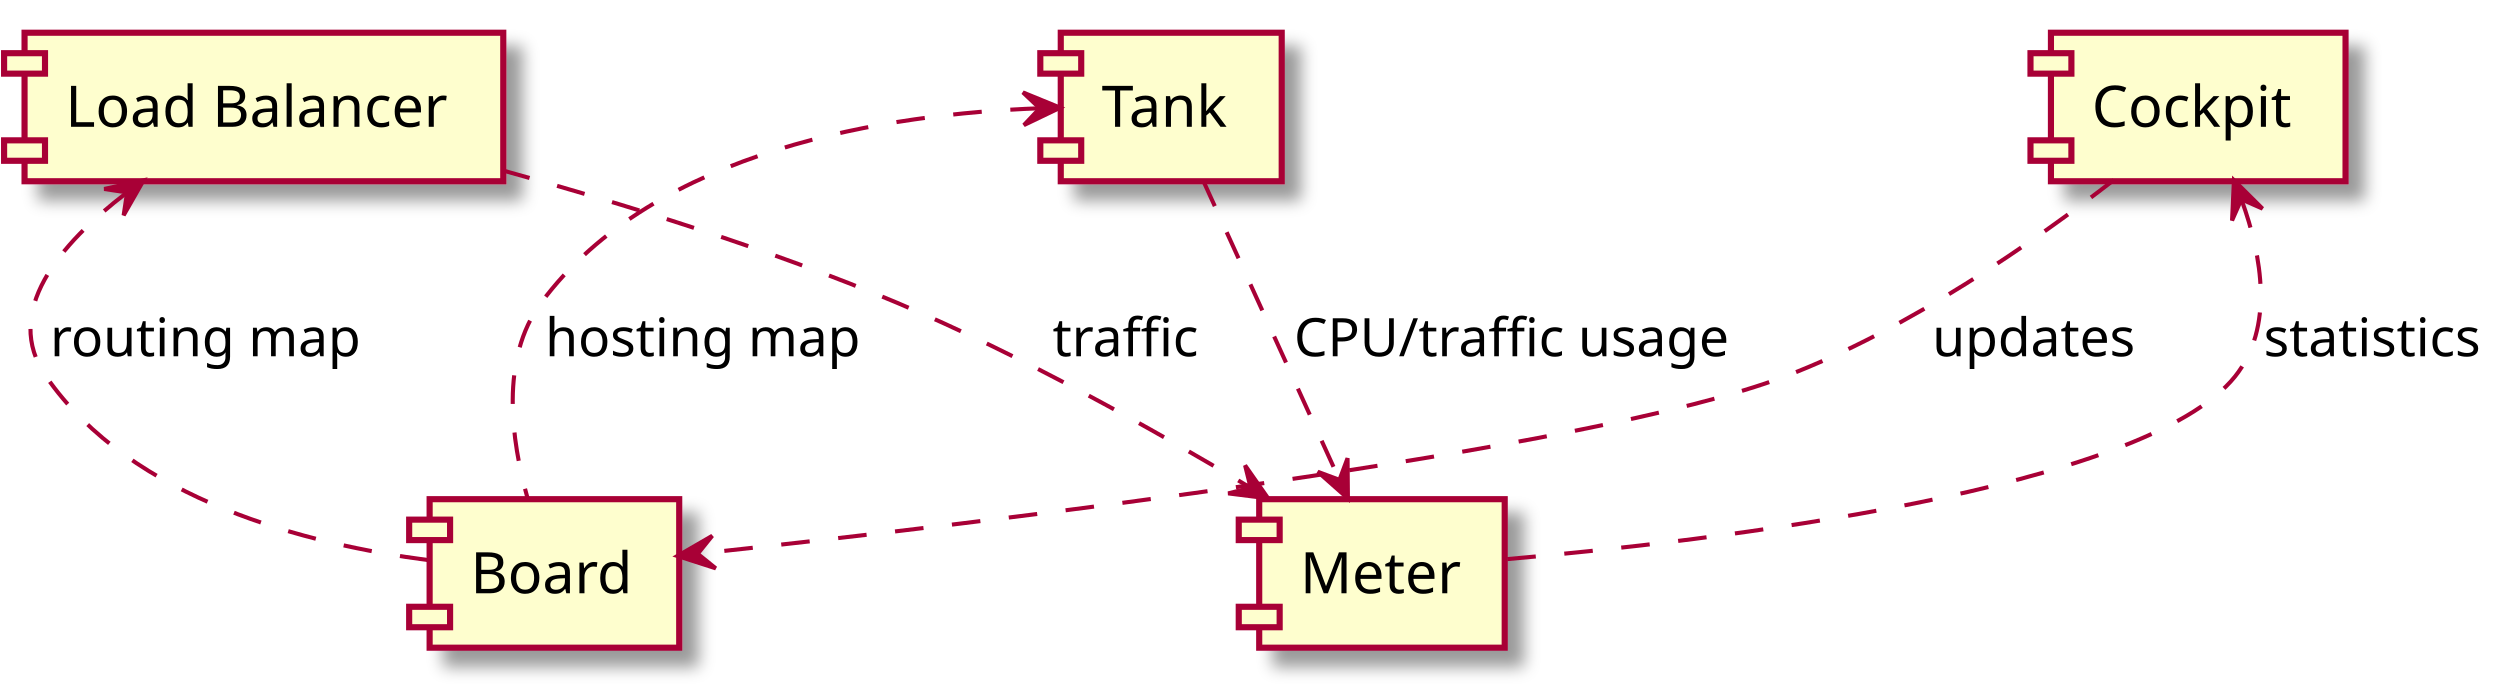
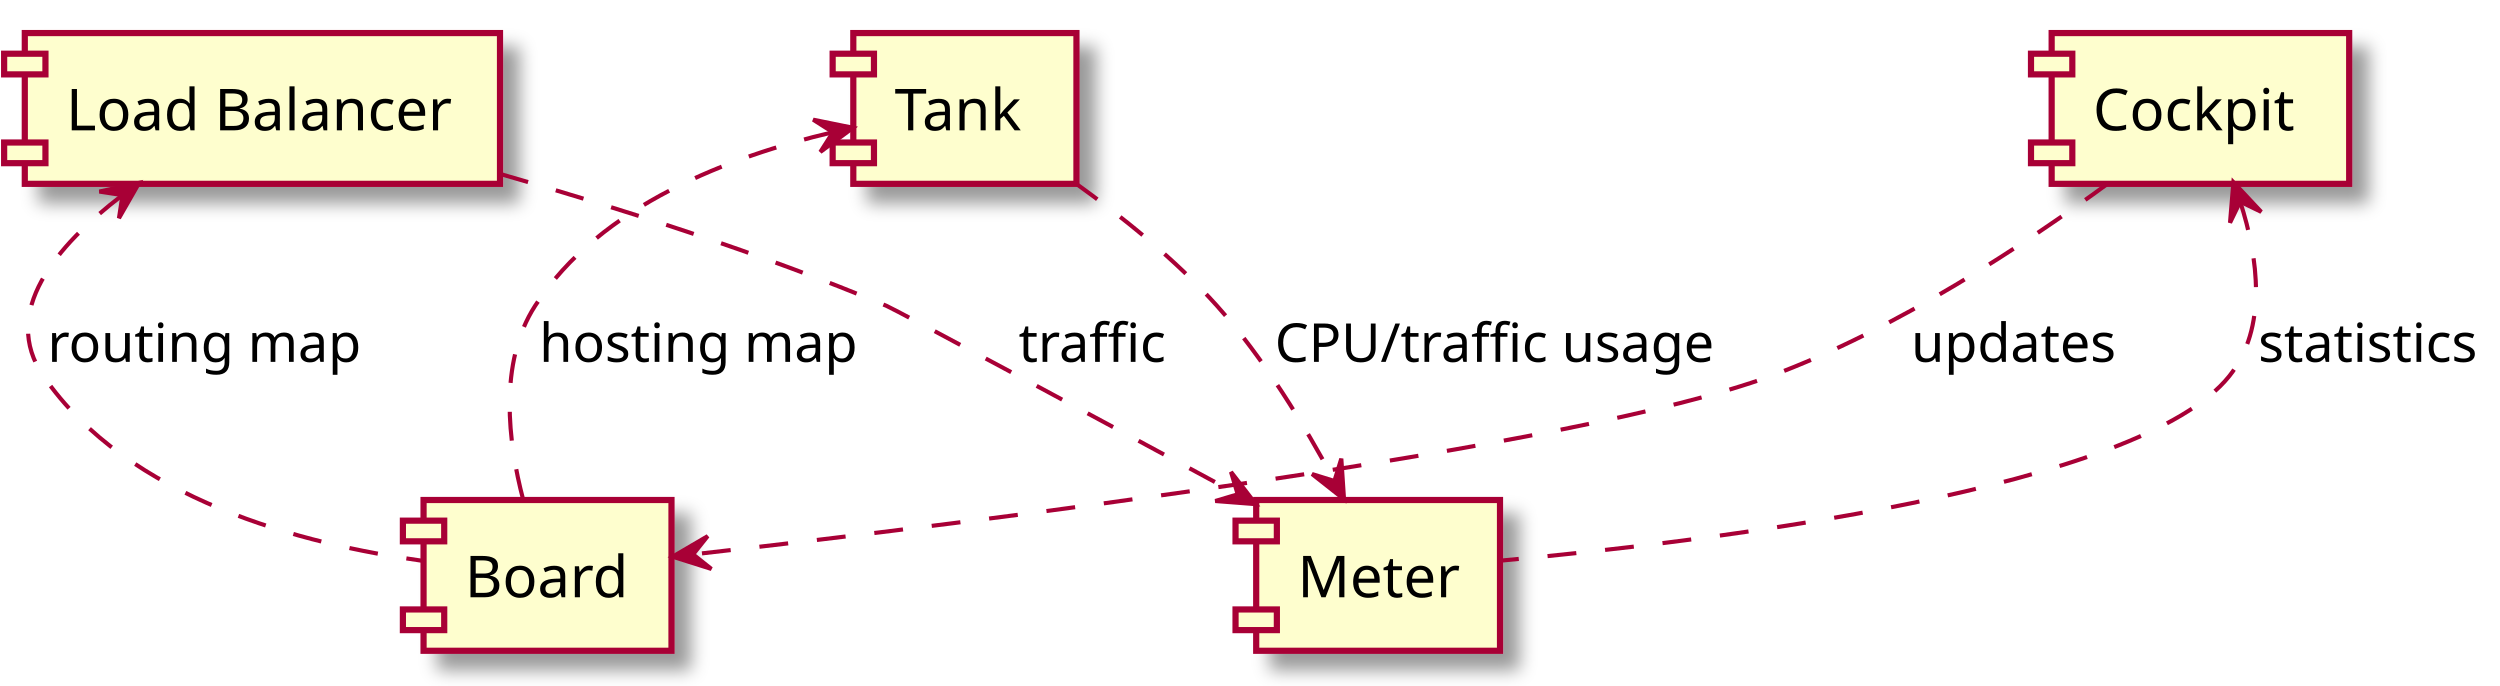
- <svg xmlns="http://www.w3.org/2000/svg" height="167pt" style="width:611px;height:167px;" version="1.1" viewBox="0 0 611 167" width="611pt">
+ <svg xmlns="http://www.w3.org/2000/svg" height="166pt" style="width:605px;height:166px;" version="1.1" viewBox="0 0 605 166" width="605pt">
  <defs>
    <filter height="300%" id="f1" width="300%" x="-1" y="-1">
      <feGaussianBlur result="blurOut" stdDeviation="2.0" />
      <feColorMatrix in="blurOut" result="blurOut2" type="matrix" values="0 0 0 0 0 0 0 0 0 0 0 0 0 0 0 0 0 0 .4 0" />
      <feOffset dx="4.0" dy="4.0" in="blurOut2" result="blurOut3" />
      <feBlend in="SourceGraphic" in2="blurOut3" mode="normal" />
    </filter>
  </defs>
  <g>
-     <rect fill="#FEFECE" filter="url(#f1)" height="36.297" style="stroke: #A80036; stroke-width: 1.5;" width="60" x="307.75" y="122" />
-     <rect fill="#FEFECE" height="5" style="stroke: #A80036; stroke-width: 1.5;" width="10" x="302.75" y="127" />
-     <rect fill="#FEFECE" height="5" style="stroke: #A80036; stroke-width: 1.5;" width="10" x="302.75" y="148.297" />
-     <text fill="#000000" font-family="sans-serif" font-size="14" lengthAdjust="spacingAndGlyphs" textLength="40" x="317.75" y="144.995">Meter</text>
-     <rect fill="#FEFECE" filter="url(#f1)" height="36.297" style="stroke: #A80036; stroke-width: 1.5;" width="61" x="105" y="122" />
-     <rect fill="#FEFECE" height="5" style="stroke: #A80036; stroke-width: 1.5;" width="10" x="100" y="127" />
-     <rect fill="#FEFECE" height="5" style="stroke: #A80036; stroke-width: 1.5;" width="10" x="100" y="148.297" />
-     <text fill="#000000" font-family="sans-serif" font-size="14" lengthAdjust="spacingAndGlyphs" textLength="41" x="115" y="144.995">Board</text>
-     <rect fill="#FEFECE" filter="url(#f1)" height="36.297" style="stroke: #A80036; stroke-width: 1.5;" width="117" x="6" y="8" />
+     <rect fill="#FEFECE" filter="url(#f1)" height="36.488" style="stroke: #A80036; stroke-width: 1.5;" width="59" x="304" y="121" />
+     <rect fill="#FEFECE" height="5" style="stroke: #A80036; stroke-width: 1.5;" width="10" x="299" y="126" />
+     <rect fill="#FEFECE" height="5" style="stroke: #A80036; stroke-width: 1.5;" width="10" x="299" y="147.488" />
+     <text fill="#000000" font-family="sans-serif" font-size="14" lengthAdjust="spacingAndGlyphs" textLength="39" x="314" y="144.535">Meter</text>
+     <rect fill="#FEFECE" filter="url(#f1)" height="36.488" style="stroke: #A80036; stroke-width: 1.5;" width="60" x="102.5" y="121" />
+     <rect fill="#FEFECE" height="5" style="stroke: #A80036; stroke-width: 1.5;" width="10" x="97.5" y="126" />
+     <rect fill="#FEFECE" height="5" style="stroke: #A80036; stroke-width: 1.5;" width="10" x="97.5" y="147.488" />
+     <text fill="#000000" font-family="sans-serif" font-size="14" lengthAdjust="spacingAndGlyphs" textLength="40" x="112.5" y="144.535">Board</text>
+     <rect fill="#FEFECE" filter="url(#f1)" height="36.488" style="stroke: #A80036; stroke-width: 1.5;" width="115" x="6" y="8" />
    <rect fill="#FEFECE" height="5" style="stroke: #A80036; stroke-width: 1.5;" width="10" x="1" y="13" />
-     <rect fill="#FEFECE" height="5" style="stroke: #A80036; stroke-width: 1.5;" width="10" x="1" y="34.297" />
-     <text fill="#000000" font-family="sans-serif" font-size="14" lengthAdjust="spacingAndGlyphs" textLength="97" x="16" y="30.995">Load Balancer</text>
-     <rect fill="#FEFECE" filter="url(#f1)" height="36.297" style="stroke: #A80036; stroke-width: 1.5;" width="72" x="501.25" y="8" />
-     <rect fill="#FEFECE" height="5" style="stroke: #A80036; stroke-width: 1.5;" width="10" x="496.25" y="13" />
-     <rect fill="#FEFECE" height="5" style="stroke: #A80036; stroke-width: 1.5;" width="10" x="496.25" y="34.297" />
-     <text fill="#000000" font-family="sans-serif" font-size="14" lengthAdjust="spacingAndGlyphs" textLength="52" x="511.25" y="30.995">Cockpit</text>
-     <rect fill="#FEFECE" filter="url(#f1)" height="36.297" style="stroke: #A80036; stroke-width: 1.5;" width="54" x="259.25" y="8" />
-     <rect fill="#FEFECE" height="5" style="stroke: #A80036; stroke-width: 1.5;" width="10" x="254.25" y="13" />
-     <rect fill="#FEFECE" height="5" style="stroke: #A80036; stroke-width: 1.5;" width="10" x="254.25" y="34.297" />
-     <text fill="#000000" font-family="sans-serif" font-size="14" lengthAdjust="spacingAndGlyphs" textLength="34" x="269.25" y="30.995">Tank</text>
-     <path d="M122.68,41.602 C152.155,49.746 188.156,60.892 219.25,74 C249.557,86.776 282.174,105.13 305.418,119.078 " fill="none" style="stroke: #A80036; stroke-width: 1.0; stroke-dasharray: 7.0,7.0;" />
-     <polygon fill="#A80036" points="309.939,121.806,304.299,113.732,305.658,119.223,300.166,120.582,309.939,121.806" style="stroke: #A80036; stroke-width: 1.0;" />
-     <text fill="#000000" font-family="sans-serif" font-size="13" lengthAdjust="spacingAndGlyphs" textLength="36" x="257.25" y="87.067">traffic</text>
-     <path d="M30.895,47.157 C14.525,59.674 0.421,76.314 11.25,92 C32.178,122.313 75.383,133.094 104.845,136.917 " fill="none" style="stroke: #A80036; stroke-width: 1.0; stroke-dasharray: 7.0,7.0;" />
-     <polygon fill="#A80036" points="35.092,44.067,25.473,46.182,31.066,47.031,30.216,52.624,35.092,44.067" style="stroke: #A80036; stroke-width: 1.0;" />
-     <text fill="#000000" font-family="sans-serif" font-size="13" lengthAdjust="spacingAndGlyphs" textLength="78" x="12.25" y="87.067">routing map</text>
-     <path d="M293.996,44.01 C302.908,63.581 317.562,95.765 327.309,117.168 " fill="none" style="stroke: #A80036; stroke-width: 1.0; stroke-dasharray: 7.0,7.0;" />
-     <polygon fill="#A80036" points="329.431,121.829,329.341,111.981,327.359,117.279,322.061,115.297,329.431,121.829" style="stroke: #A80036; stroke-width: 1.0;" />
-     <text fill="#000000" font-family="sans-serif" font-size="13" lengthAdjust="spacingAndGlyphs" textLength="110" x="316.25" y="87.067">CPU/traffic usage</text>
-     <path d="M253.912,26.469 C217.612,27.835 160.152,36.312 132.25,74 C122.167,87.619 124.93,107.594 128.947,121.801 " fill="none" style="stroke: #A80036; stroke-width: 1.0; stroke-dasharray: 7.0,7.0;" />
-     <polygon fill="#A80036" points="259.109,26.317,249.995,22.584,254.111,26.464,250.231,30.58,259.109,26.317" style="stroke: #A80036; stroke-width: 1.0;" />
-     <text fill="#000000" font-family="sans-serif" font-size="13" lengthAdjust="spacingAndGlyphs" textLength="80" x="133.25" y="87.067">hosting map</text>
-     <path d="M516.599,44.005 C497.114,59.107 466.46,80.512 436.25,92 C388.189,110.275 239.5,127.902 170.763,135.323 " fill="none" style="stroke: #A80036; stroke-width: 1.0; stroke-dasharray: 7.0,7.0;" />
-     <polygon fill="#A80036" points="165.557,135.883,174.932,138.901,170.529,135.35,174.079,130.946,165.557,135.883" style="stroke: #A80036; stroke-width: 1.0;" />
-     <text fill="#000000" font-family="sans-serif" font-size="13" lengthAdjust="spacingAndGlyphs" textLength="52" x="472.25" y="87.067">updates</text>
-     <path d="M547.878,48.946 C552.853,62.705 555.822,80.037 546.25,92 C524.119,119.66 419.192,132.18 366.948,136.776 " fill="none" style="stroke: #A80036; stroke-width: 1.0; stroke-dasharray: 7.0,7.0;" />
-     <polygon fill="#A80036" points="545.974,44.055,545.512,53.893,547.788,48.714,552.967,50.991,545.974,44.055" style="stroke: #A80036; stroke-width: 1.0;" />
-     <text fill="#000000" font-family="sans-serif" font-size="13" lengthAdjust="spacingAndGlyphs" textLength="57" x="553.25" y="87.067">statistics</text>
+     <rect fill="#FEFECE" height="5" style="stroke: #A80036; stroke-width: 1.5;" width="10" x="1" y="34.488" />
+     <text fill="#000000" font-family="sans-serif" font-size="14" lengthAdjust="spacingAndGlyphs" textLength="95" x="16" y="31.535">Load Balancer</text>
+     <rect fill="#FEFECE" filter="url(#f1)" height="36.488" style="stroke: #A80036; stroke-width: 1.5;" width="72" x="496.5" y="8" />
+     <rect fill="#FEFECE" height="5" style="stroke: #A80036; stroke-width: 1.5;" width="10" x="491.5" y="13" />
+     <rect fill="#FEFECE" height="5" style="stroke: #A80036; stroke-width: 1.5;" width="10" x="491.5" y="34.488" />
+     <text fill="#000000" font-family="sans-serif" font-size="14" lengthAdjust="spacingAndGlyphs" textLength="52" x="506.5" y="31.535">Cockpit</text>
+     <rect fill="#FEFECE" filter="url(#f1)" height="36.488" style="stroke: #A80036; stroke-width: 1.5;" width="54" x="206.5" y="8" />
+     <rect fill="#FEFECE" height="5" style="stroke: #A80036; stroke-width: 1.5;" width="10" x="201.5" y="13" />
+     <rect fill="#FEFECE" height="5" style="stroke: #A80036; stroke-width: 1.5;" width="10" x="201.5" y="34.488" />
+     <text fill="#000000" font-family="sans-serif" font-size="14" lengthAdjust="spacingAndGlyphs" textLength="34" x="216.5" y="31.535">Tank</text>
+     <path d="M121.068,42.105 C149.63,50.304 184.376,61.349 214.5,74 C216.719,74.932 265.008,100.976 299.381,119.549 " fill="none" style="stroke: #A80036; stroke-width: 1.0; stroke-dasharray: 7.0,7.0;" />
+     <polygon fill="#A80036" points="303.921,122.003,297.905,114.205,299.522,119.626,294.101,121.243,303.921,122.003" style="stroke: #A80036; stroke-width: 1.0;" />
+     <text fill="#000000" font-family="sans-serif" font-size="13" lengthAdjust="spacingAndGlyphs" textLength="38" x="246.5" y="87.568">traffic</text>
+     <path d="M29.558,47.279 C13.522,59.51 -0.037,75.649 10.5,91 C30.988,120.848 73.305,131.748 102.297,135.724 " fill="none" style="stroke: #A80036; stroke-width: 1.0; stroke-dasharray: 7.0,7.0;" />
+     <polygon fill="#A80036" points="33.675,44.256,24.053,46.356,29.645,47.214,28.787,52.806,33.675,44.256" style="stroke: #A80036; stroke-width: 1.0;" />
+     <text fill="#000000" font-family="sans-serif" font-size="13" lengthAdjust="spacingAndGlyphs" textLength="77" x="11.5" y="87.568">routing map</text>
+     <path d="M259.898,44.082 C271.35,52.275 284.417,62.751 294.5,74 C305.87,86.685 315.811,103.134 322.81,116.18 " fill="none" style="stroke: #A80036; stroke-width: 1.0; stroke-dasharray: 7.0,7.0;" />
+     <polygon fill="#A80036" points="325.253,120.819,324.599,110.992,322.923,116.395,317.52,114.719,325.253,120.819" style="stroke: #A80036; stroke-width: 1.0;" />
+     <text fill="#000000" font-family="sans-serif" font-size="13" lengthAdjust="spacingAndGlyphs" textLength="111" x="308.5" y="87.568">CPU/traffic usage</text>
+     <path d="M201.372,32.046 C177.057,37.733 145.249,49.599 129.5,74 C120.572,87.832 122.97,107.061 126.582,120.824 " fill="none" style="stroke: #A80036; stroke-width: 1.0; stroke-dasharray: 7.0,7.0;" />
+     <polygon fill="#A80036" points="206.438,30.924,196.786,28.965,201.556,32.005,198.516,36.776,206.438,30.924" style="stroke: #A80036; stroke-width: 1.0;" />
+     <text fill="#000000" font-family="sans-serif" font-size="13" lengthAdjust="spacingAndGlyphs" textLength="79" x="130.5" y="87.568">hosting map</text>
+     <path d="M510.313,44.275 C490.126,59.078 458.919,79.739 428.5,91 C381.181,108.518 235.666,126.469 167.902,134.142 " fill="none" style="stroke: #A80036; stroke-width: 1.0; stroke-dasharray: 7.0,7.0;" />
+     <polygon fill="#A80036" points="162.768,134.721,172.159,137.688,167.737,134.161,171.263,129.738,162.768,134.721" style="stroke: #A80036; stroke-width: 1.0;" />
+     <text fill="#000000" font-family="sans-serif" font-size="13" lengthAdjust="spacingAndGlyphs" textLength="50" x="462.5" y="87.568">updates</text>
+     <path d="M542.157,48.897 C546.497,62.407 548.811,79.326 539.5,91 C517.771,118.245 414.822,130.938 363.184,135.672 " fill="none" style="stroke: #A80036; stroke-width: 1.0; stroke-dasharray: 7.0,7.0;" />
+     <polygon fill="#A80036" points="540.483,44.089,539.665,53.904,542.127,48.811,547.22,51.273,540.483,44.089" style="stroke: #A80036; stroke-width: 1.0;" />
+     <text fill="#000000" font-family="sans-serif" font-size="13" lengthAdjust="spacingAndGlyphs" textLength="58" x="546.5" y="87.568">statistics</text>
  </g>
</svg>
